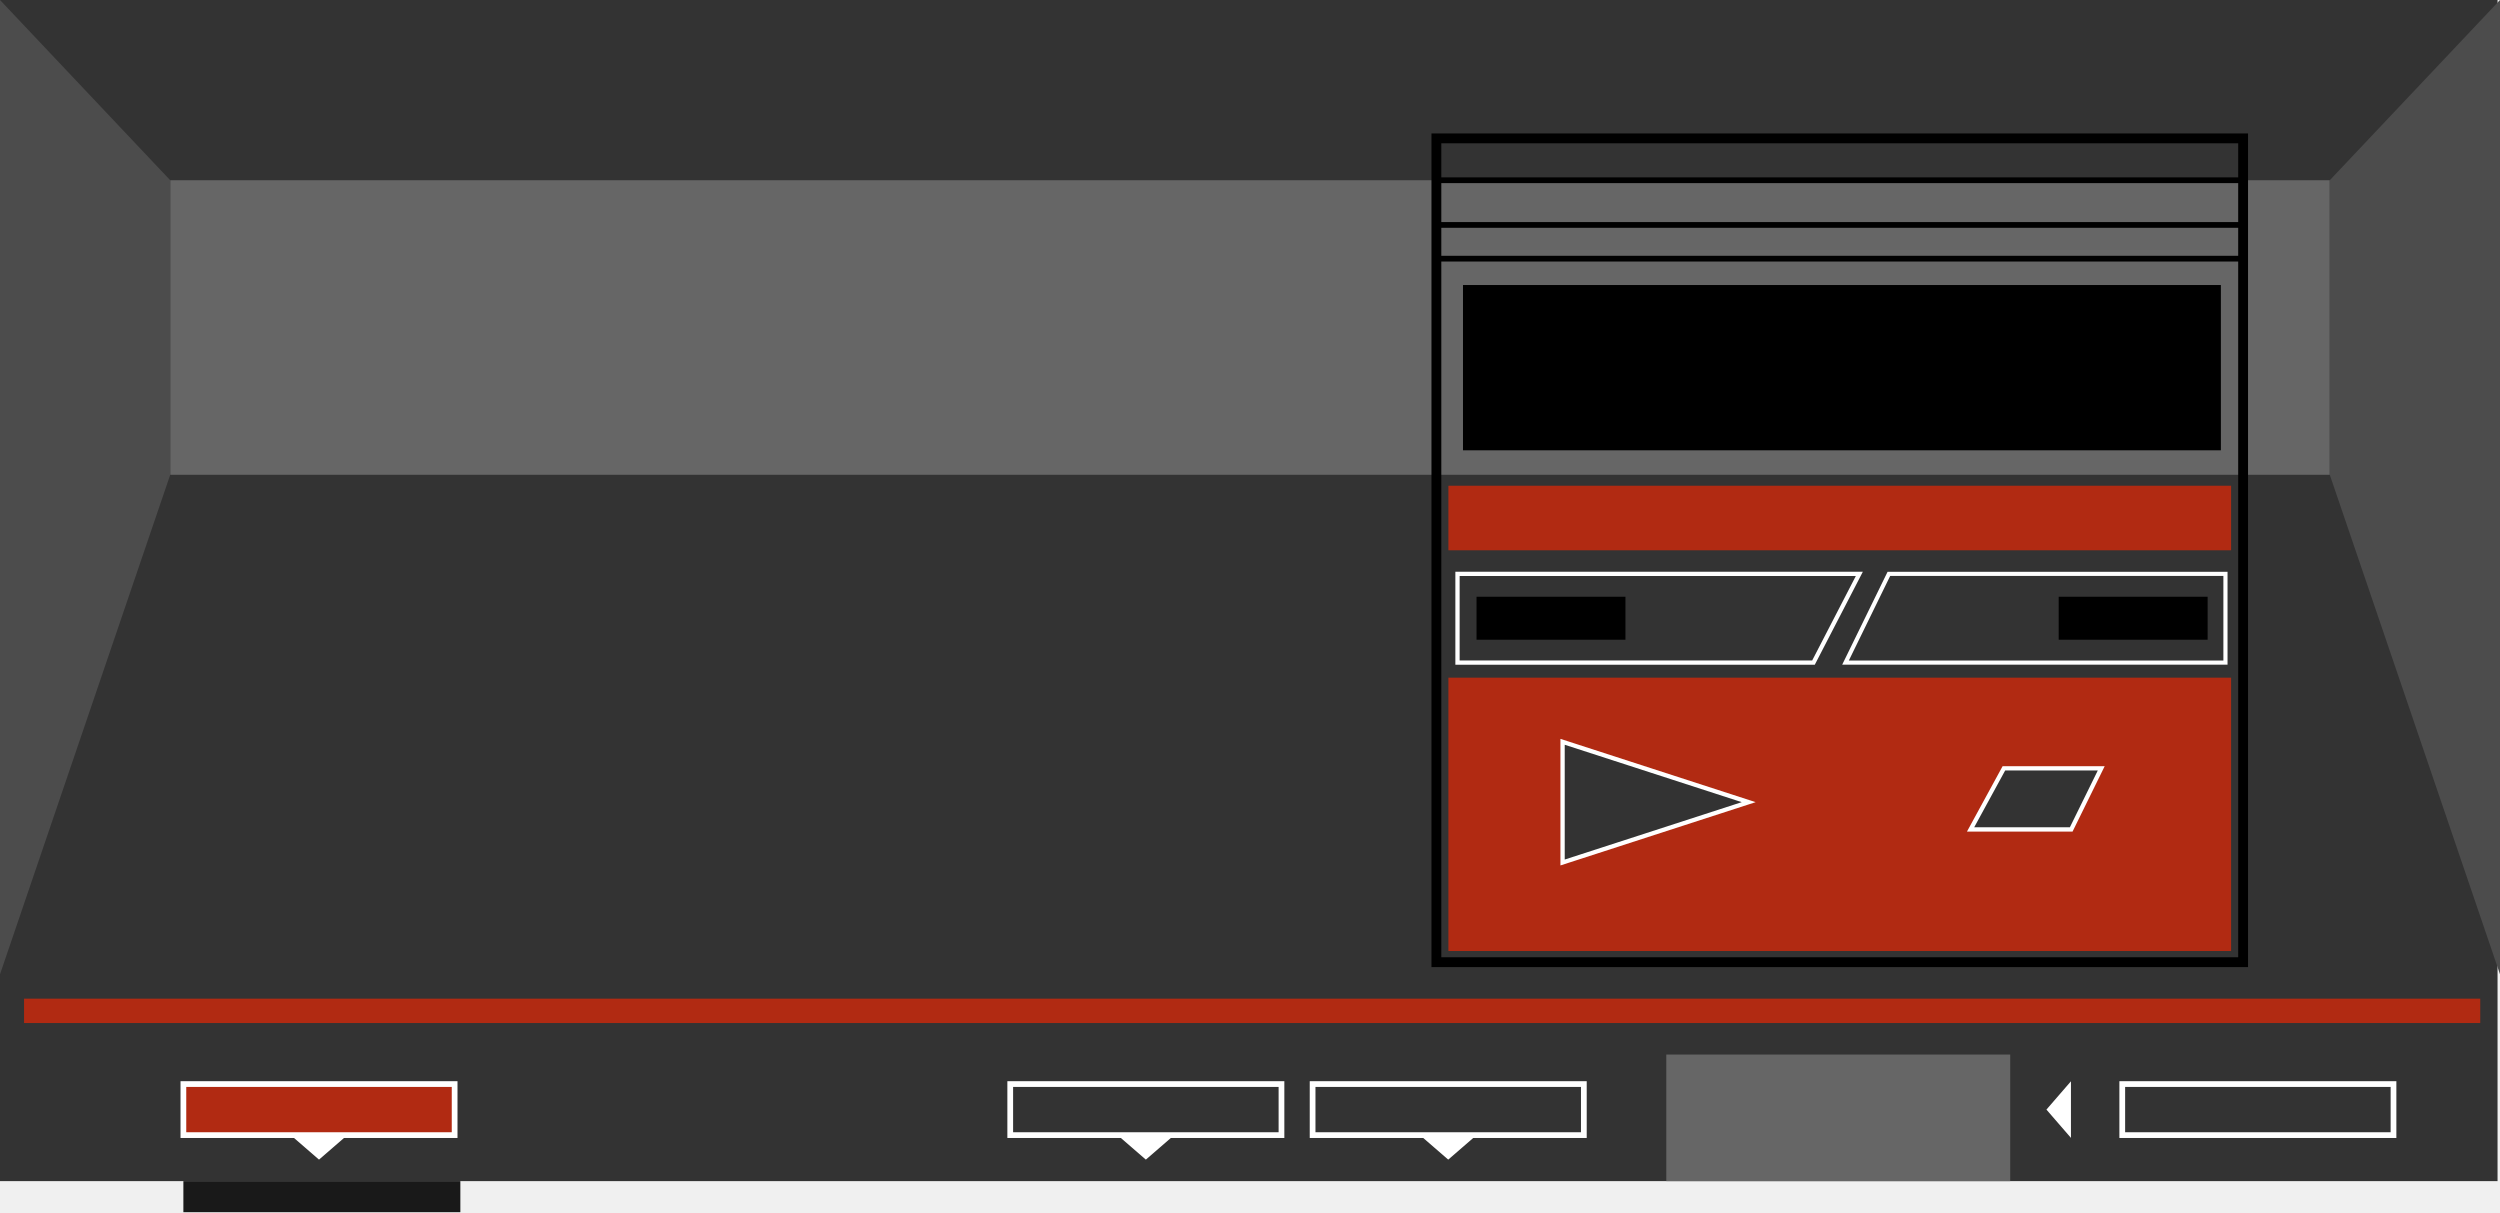
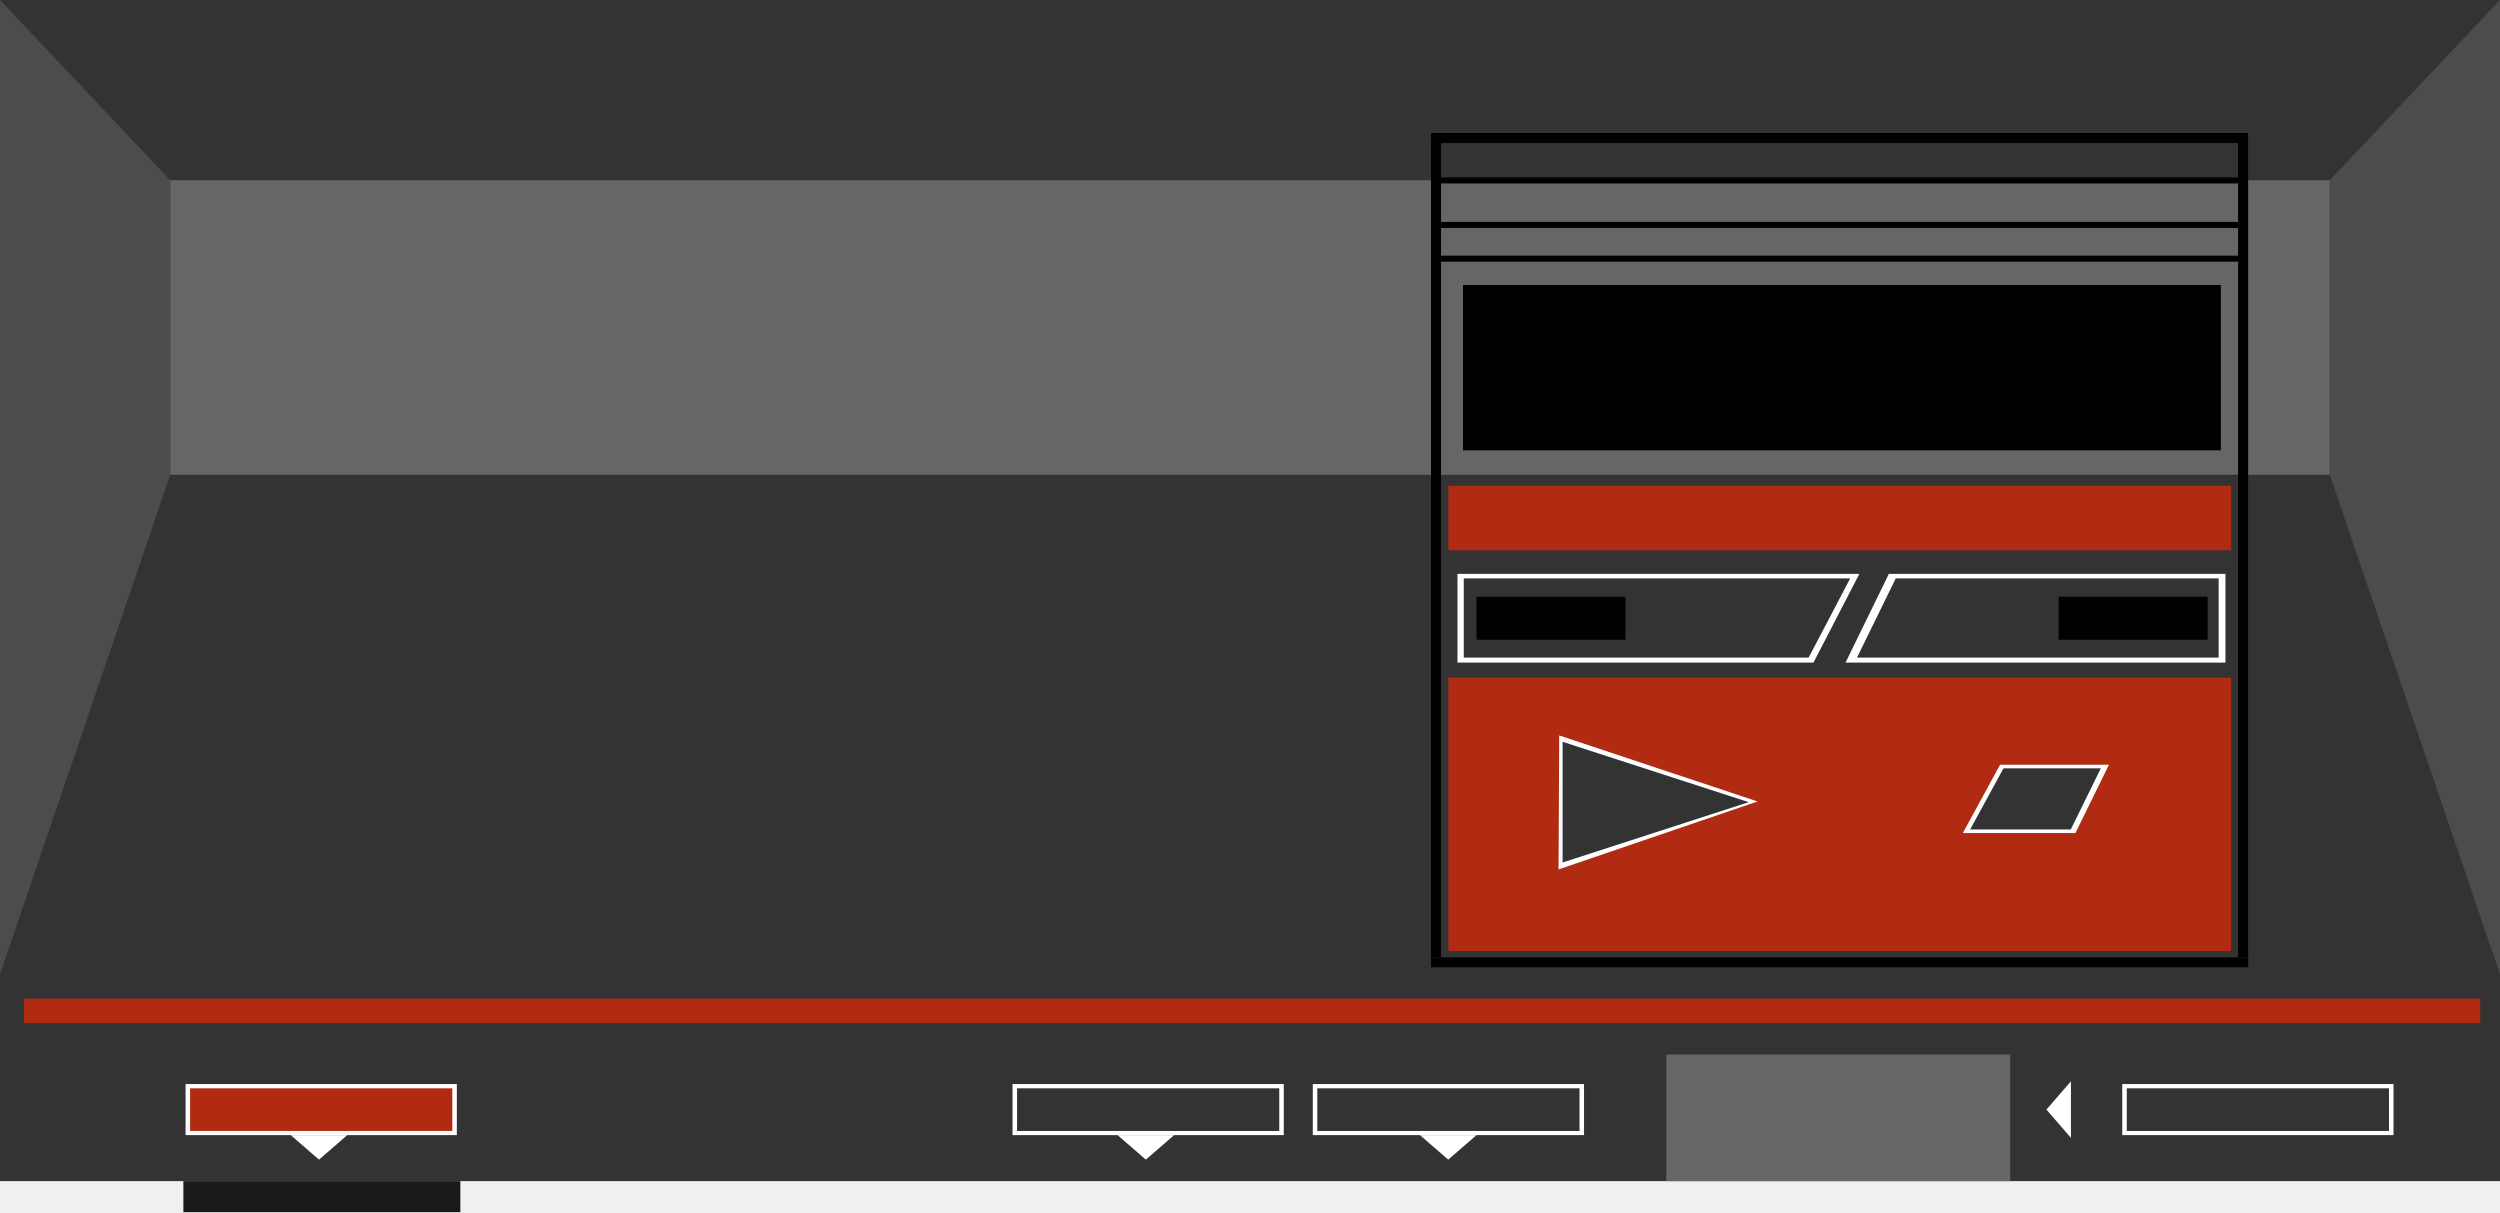
<svg xmlns="http://www.w3.org/2000/svg" viewBox="0 0 545.177 264.342" height="264.342" width="545.177" xml:space="preserve" version="1.1" id="svg2">
  <defs id="defs6" />
  <g transform="matrix(1.25,0,0,-1.25,0,264.3425)" id="g10">
-     <path id="path12" style="fill:#333333;fill-opacity:1;fill-rule:nonzero;stroke:none" d="m 0,5.418 435.712,0 0,206.057 L 0,211.475 0,5.418 Z" />
-     <path id="path14" style="fill:#b12a12;fill-opacity:1;fill-rule:nonzero;stroke:none" d="m 389.229,45.563 -136.544,0 0,47.687 136.544,0 0,-47.687 z" />
-     <path id="path16" style="fill:#666666;fill-opacity:1;fill-rule:nonzero;stroke:none" d="m 406.446,128.646 -376.75,0 0,51.382 376.75,0 0,-51.382 z" />
-     <path id="path18" style="fill:#666666;fill-opacity:1;fill-rule:nonzero;stroke:none" d="m 290.696,5.418 60,0 0,22.082 -60,0 0,-22.082 z" />
-     <path id="path20" style="fill:#191919;fill-opacity:1;fill-rule:nonzero;stroke:none" d="m 31.992,0 48.32,0 0,5.418 -48.32,0 0,-5.418 z" />
-     <path id="path22" style="fill:#b12a12;fill-opacity:1;fill-rule:nonzero;stroke:#ffffff;stroke-width:1;stroke-linecap:butt;stroke-linejoin:miter;stroke-miterlimit:10;stroke-dasharray:none;stroke-opacity:1" d="m 79.313,13.446 -47.32,0 0,8.907 47.32,0 0,-8.907 z" />
-     <path id="path24" style="fill:#b12a12;fill-opacity:1;fill-rule:nonzero;stroke:none" d="m 432.696,33 -428.5,0 0,4.25 428.5,0 0,-4.25 z" />
-     <g transform="translate(55.6524,9.1702)" id="g26">
-       <path id="path28" style="fill:#ffffff;fill-opacity:1;fill-rule:nonzero;stroke:none" d="m 0,0 2.469,2.138 2.468,2.138 -4.937,0 -4.937,0 L -2.469,2.138 0,0 Z" />
+     <path id="path12" style="fill:#333333;fill-opacity:1;fill-rule:nonzero;stroke:none" d="m 0,5.418 436.143,0 0,206.057 L 0,211.475 0,5.418 Z" />
+     <g transform="translate(329.5266,111.3585)" id="g14">
+       <path id="path16" style="fill:#ffffff;fill-opacity:1;fill-rule:nonzero;stroke:none" d="m 0,0 58.719,0 0,-15.48 -66.283,0 L 0,0 Z" />
    </g>
-     <path id="path30" style="fill:none;stroke:#ffffff;stroke-width:1;stroke-linecap:butt;stroke-linejoin:miter;stroke-miterlimit:10;stroke-dasharray:none;stroke-opacity:1" d="m 223.562,13.446 -47.32,0 0,8.907 47.32,0 0,-8.907 z" />
-     <g transform="translate(199.9024,9.1702)" id="g32">
+     <g transform="translate(316.3746,95.8786)" id="g18">
+       <path id="path20" style="fill:#ffffff;fill-opacity:1;fill-rule:nonzero;stroke:none" d="m 0,0 -62.104,0 0,15.48 L 8,15.48 0,0 Z" />
+     </g>
+     <path id="path22" style="fill:#b12a12;fill-opacity:1;fill-rule:nonzero;stroke:none" d="m 389.229,45.563 -136.544,0 0,47.687 136.544,0 0,-47.687 z" />
+     <path id="path24" style="fill:#666666;fill-opacity:1;fill-rule:nonzero;stroke:none" d="m 406.446,128.646 -376.75,0 0,51.383 376.75,0 0,-51.383 z" />
+     <path id="path26" style="fill:#666666;fill-opacity:1;fill-rule:nonzero;stroke:none" d="m 290.696,5.418 60,0 0,22.082 -60,0 0,-22.082 z" />
+     <path id="path28" style="fill:#191919;fill-opacity:1;fill-rule:nonzero;stroke:none" d="m 31.992,0 48.32,0 0,5.418 -48.32,0 0,-5.418 z" />
+     <path id="path30" style="fill:#b12a12;fill-opacity:1;fill-rule:nonzero;stroke:none" d="m 432.696,33 -428.5,0 0,4.25 428.5,0 0,-4.25 z" />
+     <g transform="translate(55.6524,9.1702)" id="g32">
      <path id="path34" style="fill:#ffffff;fill-opacity:1;fill-rule:nonzero;stroke:none" d="m 0,0 2.469,2.138 2.468,2.138 -4.937,0 -4.937,0 L -2.469,2.138 0,0 Z" />
    </g>
-     <path id="path36" style="fill:none;stroke:#ffffff;stroke-width:1;stroke-linecap:butt;stroke-linejoin:miter;stroke-miterlimit:10;stroke-dasharray:none;stroke-opacity:1" d="m 276.312,13.446 -47.32,0 0,8.907 47.32,0 0,-8.907 z" />
-     <path id="path38" style="fill:none;stroke:#ffffff;stroke-width:1;stroke-linecap:butt;stroke-linejoin:miter;stroke-miterlimit:10;stroke-dasharray:none;stroke-opacity:1" d="m 417.562,13.446 -47.32,0 0,8.907 47.32,0 0,-8.907 z" />
-     <g transform="translate(252.6524,9.1702)" id="g40">
-       <path id="path42" style="fill:#ffffff;fill-opacity:1;fill-rule:nonzero;stroke:none" d="m 0,0 2.469,2.138 2.468,2.138 -4.937,0 -4.937,0 L -2.469,2.138 0,0 Z" />
+     <g transform="translate(199.9024,9.1702)" id="g36">
+       <path id="path38" style="fill:#ffffff;fill-opacity:1;fill-rule:nonzero;stroke:none" d="m 0,0 2.468,2.138 2.469,2.138 -4.937,0 -4.937,0 L -2.469,2.138 0,0 Z" />
    </g>
-     <g transform="translate(305.0712,71.5333)" id="g44">
-       <path id="path46" style="fill:#333333;fill-opacity:1;fill-rule:nonzero;stroke:none" d="m 0,0 -32.469,10.527 0,-21.054 L 0,0 Z" />
+     <path id="path40" style="fill:#ffffff;fill-opacity:1;fill-rule:nonzero;stroke:none" d="m 417.562,13.446 -47.32,0 0,8.907 47.32,0 0,-8.907 z" />
+     <g transform="translate(306.6151,71.6525)" id="g42">
+       <path id="path44" style="fill:#ffffff;fill-opacity:1;fill-rule:nonzero;stroke:none" d="M 0,0 -34.602,11.514 -34.711,-11.851 0,0 Z" />
    </g>
-     <g transform="translate(305.0712,71.5333)" id="g48">
-       <path id="path50" style="fill:none;stroke:#ffffff;stroke-width:0.75;stroke-linecap:butt;stroke-linejoin:miter;stroke-miterlimit:10;stroke-dasharray:none;stroke-opacity:1" d="m 0,0 -32.469,10.527 0,-21.054 L 0,0 Z" />
+     <g transform="translate(252.6524,9.1702)" id="g46">
+       <path id="path48" style="fill:#ffffff;fill-opacity:1;fill-rule:nonzero;stroke:none" d="m 0,0 2.468,2.138 2.469,2.138 -4.937,0 -4.937,0 L -2.469,2.138 0,0 Z" />
    </g>
-     <g transform="translate(357.0146,17.8996)" id="g52">
-       <path id="path54" style="fill:#ffffff;fill-opacity:1;fill-rule:nonzero;stroke:none" d="m 0,0 2.138,-2.469 2.138,-2.468 0,4.937 0,4.937 L 2.138,2.469 0,0 Z" />
+     <g transform="translate(305.0712,71.5333)" id="g50">
+       <path id="path52" style="fill:#333333;fill-opacity:1;fill-rule:nonzero;stroke:none" d="m 0,0 -32.469,10.527 0,-21.054 L 0,0 Z" />
    </g>
-     <path id="path56" style="fill:#b12a12;fill-opacity:1;fill-rule:nonzero;stroke:none" d="m 389.229,115.474 -136.544,0 0,11.259 136.544,0 0,-11.259 z" />
-     <path id="path58" style="fill:#000000;fill-opacity:1;fill-rule:nonzero;stroke:none" d="m 387.446,132.916 -132.218,0 0,28.834 132.218,0 0,-28.834 z" />
-     <path id="path60" style="fill:none;stroke:#000000;stroke-width:1.717;stroke-linecap:butt;stroke-linejoin:miter;stroke-miterlimit:10;stroke-dasharray:none;stroke-opacity:1" d="m 391.326,43.616 -140.738,0 0,143.717 140.738,0 0,-143.717 z" />
-     <g transform="translate(316.3746,95.8786)" id="g62">
-       <path id="path64" style="fill:none;stroke:#ffffff;stroke-width:0.745;stroke-linecap:butt;stroke-linejoin:miter;stroke-miterlimit:10;stroke-dasharray:none;stroke-opacity:1" d="m 0,0 -62.104,0 0,15.48 L 8,15.48 0,0 Z" />
+     <g transform="translate(357.0146,17.8995)" id="g54">
+       <path id="path56" style="fill:#ffffff;fill-opacity:1;fill-rule:nonzero;stroke:none" d="m 0,0 2.138,-2.468 2.138,-2.469 0,4.937 0,4.937 L 2.138,2.469 0,0 Z" />
    </g>
-     <g transform="translate(329.5267,111.3585)" id="g66">
-       <path id="path68" style="fill:none;stroke:#ffffff;stroke-width:0.725;stroke-linecap:butt;stroke-linejoin:miter;stroke-miterlimit:10;stroke-dasharray:none;stroke-opacity:1" d="m 0,0 58.719,0 0,-15.48 -66.283,0 L 0,0 Z" />
+     <path id="path58" style="fill:#b12a12;fill-opacity:1;fill-rule:nonzero;stroke:none" d="m 389.229,115.474 -136.544,0 0,11.259 136.544,0 0,-11.259 z" />
+     <path id="path60" style="fill:#000000;fill-opacity:1;fill-rule:nonzero;stroke:none" d="m 387.446,132.916 -132.218,0 0,28.834 132.218,0 0,-28.834 z" />
+     <g transform="translate(315.5337,96.7526)" id="g62">
+       <path id="path64" style="fill:#333333;fill-opacity:1;fill-rule:nonzero;stroke:none" d="m 0,0 -60.173,0 0,13.819 67.416,0 L 0,0 Z" />
    </g>
-     <path id="path70" style="fill:#000000;fill-opacity:1;fill-rule:nonzero;stroke:none" d="m 283.572,99.871 -25.982,0 0,7.496 25.982,0 0,-7.496 z" />
-     <path id="path72" style="fill:#000000;fill-opacity:1;fill-rule:nonzero;stroke:none" d="m 385.135,99.871 -25.982,0 0,7.496 25.982,0 0,-7.496 z" />
-     <g transform="translate(361.3375,66.7735)" id="g74">
-       <path id="path76" style="fill:#333333;fill-opacity:1;fill-rule:nonzero;stroke:none" d="m 0,0 -17.556,0 5.81,10.657 16.983,0 L 0,0 Z" />
+     <path id="path66" style="fill:#000000;fill-opacity:1;fill-rule:nonzero;stroke:none" d="m 283.572,99.871 -25.982,0 0,7.495 25.982,0 0,-7.495 z" />
+     <g transform="translate(330.7293,110.5715)" id="g68">
+       <path id="path70" style="fill:#333333;fill-opacity:1;fill-rule:nonzero;stroke:none" d="m 0,0 56.328,0 0,-13.819 -63.091,0 L 0,0 Z" />
    </g>
-     <g transform="translate(361.3375,66.7735)" id="g78">
-       <path id="path80" style="fill:none;stroke:#ffffff;stroke-width:0.75;stroke-linecap:butt;stroke-linejoin:miter;stroke-miterlimit:10;stroke-dasharray:none;stroke-opacity:1" d="m 0,0 -17.556,0 5.81,10.657 16.983,0 L 0,0 Z" />
+     <path id="path72" style="fill:#000000;fill-opacity:1;fill-rule:nonzero;stroke:none" d="m 385.135,99.871 -25.982,0 0,7.495 25.982,0 0,-7.495 z" />
+     <g transform="translate(362.0678,66.1417)" id="g74">
+       <path id="path76" style="fill:#ffffff;fill-opacity:1;fill-rule:nonzero;stroke:none" d="m 0,0 -19.638,0 6.5,11.921 18.996,0 L 0,0 Z" />
    </g>
-     <g transform="translate(250.5876,166.3484)" id="g82">
-       <path id="path84" style="fill:none;stroke:#000000;stroke-width:1;stroke-linecap:butt;stroke-linejoin:miter;stroke-miterlimit:10;stroke-dasharray:none;stroke-opacity:1" d="M 0,0 140.738,0" />
+     <g transform="translate(0,211.4748)" id="g78">
+       <path id="path80" style="fill:#4c4c4c;fill-opacity:1;fill-rule:nonzero;stroke:none" d="m 0,0 0,-169.975 29.696,87.146 0,51.383 L 0,0 Z" />
    </g>
-     <g transform="translate(250.5876,172.2325)" id="g86">
-       <path id="path88" style="fill:none;stroke:#000000;stroke-width:1;stroke-linecap:butt;stroke-linejoin:miter;stroke-miterlimit:10;stroke-dasharray:none;stroke-opacity:1" d="M 0,0 140.738,0" />
+     <g transform="translate(436.1427,211.4748)" id="g82">
+       <path id="path84" style="fill:#4c4c4c;fill-opacity:1;fill-rule:nonzero;stroke:none" d="m 0,0 -29.696,-31.446 0,-51.383 L 0,-169.975 0,0 Z" />
    </g>
-     <g transform="translate(250.5876,180.0289)" id="g90">
-       <path id="path92" style="fill:none;stroke:#000000;stroke-width:1;stroke-linecap:butt;stroke-linejoin:miter;stroke-miterlimit:10;stroke-dasharray:none;stroke-opacity:1" d="M 0,0 140.738,0" />
+     <g transform="translate(361.2636,66.7735)" id="g86">
+       <path id="path88" style="fill:#333333;fill-opacity:1;fill-rule:nonzero;stroke:none" d="m 0,0 -17.556,0 5.811,10.657 16.982,0 L 0,0 Z" />
    </g>
-     <g transform="translate(0,211.4748)" id="g94">
-       <path id="path96" style="fill:#4c4c4c;fill-opacity:1;fill-rule:nonzero;stroke:none" d="m 0,0 0,-169.975 29.696,87.147 0,51.382 L 0,0 Z" />
-     </g>
-     <g transform="translate(436.1427,211.4748)" id="g98">
-       <path id="path100" style="fill:#4c4c4c;fill-opacity:1;fill-rule:nonzero;stroke:none" d="m 0,0 -29.696,-31.446 0,-51.382 L 0,-169.975 0,0 Z" />
-     </g>
+     <path id="path90" style="fill:#333333;fill-opacity:1;fill-rule:nonzero;stroke:none" d="m 416.775,14.169 -45.744,0 0,7.441 45.744,0 0,-7.441 z" />
+     <path id="path92" style="fill:#ffffff;fill-opacity:1;fill-rule:nonzero;stroke:none" d="m 276.345,13.446 -47.32,0 0,8.907 47.32,0 0,-8.907 z" />
+     <path id="path94" style="fill:#333333;fill-opacity:1;fill-rule:nonzero;stroke:none" d="m 275.557,14.169 -45.744,0 0,7.441 45.744,0 0,-7.441 z" />
+     <path id="path96" style="fill:#ffffff;fill-opacity:1;fill-rule:nonzero;stroke:none" d="m 223.963,13.446 -47.32,0 0,8.907 47.32,0 0,-8.907 z" />
+     <path id="path98" style="fill:#333333;fill-opacity:1;fill-rule:nonzero;stroke:none" d="m 223.175,14.169 -45.744,0 0,7.441 45.744,0 0,-7.441 z" />
+     <path id="path100" style="fill:#ffffff;fill-opacity:1;fill-rule:nonzero;stroke:none" d="m 79.697,13.446 -47.32,0 0,8.907 47.32,0 0,-8.907 z" />
+     <path id="path102" style="fill:#b12a12;fill-opacity:1;fill-rule:nonzero;stroke:none" d="m 78.909,14.169 -45.744,0 0,7.441 45.744,0 0,-7.441 z" />
+     <path id="path104" style="fill:#000000;fill-opacity:1;fill-rule:nonzero;stroke:none" d="m 392.204,186.518 -142.554,0 0,1.753 142.554,0 0,-1.753 z" />
+     <path id="path106" style="fill:#000000;fill-opacity:1;fill-rule:nonzero;stroke:none" d="m 392.207,42.712 -142.554,0 0,1.753 142.554,0 0,-1.753 z" />
+     <path id="path108" style="fill:#000000;fill-opacity:1;fill-rule:nonzero;stroke:none" d="m 249.649,186.518 1.753,0 0,-142.026 -1.753,0 0,142.026 z" />
+     <path id="path110" style="fill:#000000;fill-opacity:1;fill-rule:nonzero;stroke:none" d="m 390.449,186.518 1.753,0 0,-142.026 -1.753,0 0,142.026 z" />
+     <path id="path112" style="fill:#000000;fill-opacity:1;fill-rule:nonzero;stroke:none" d="m 390.449,179.47 -139.047,0 0,1.049 139.047,0 0,-1.049 z" />
+     <path id="path114" style="fill:#000000;fill-opacity:1;fill-rule:nonzero;stroke:none" d="m 390.449,171.708 -139.047,0 0,1.049 139.047,0 0,-1.049 z" />
+     <path id="path116" style="fill:#000000;fill-opacity:1;fill-rule:nonzero;stroke:none" d="m 390.449,165.824 -139.047,0 0,1.049 139.047,0 0,-1.049 z" />
  </g>
</svg>
